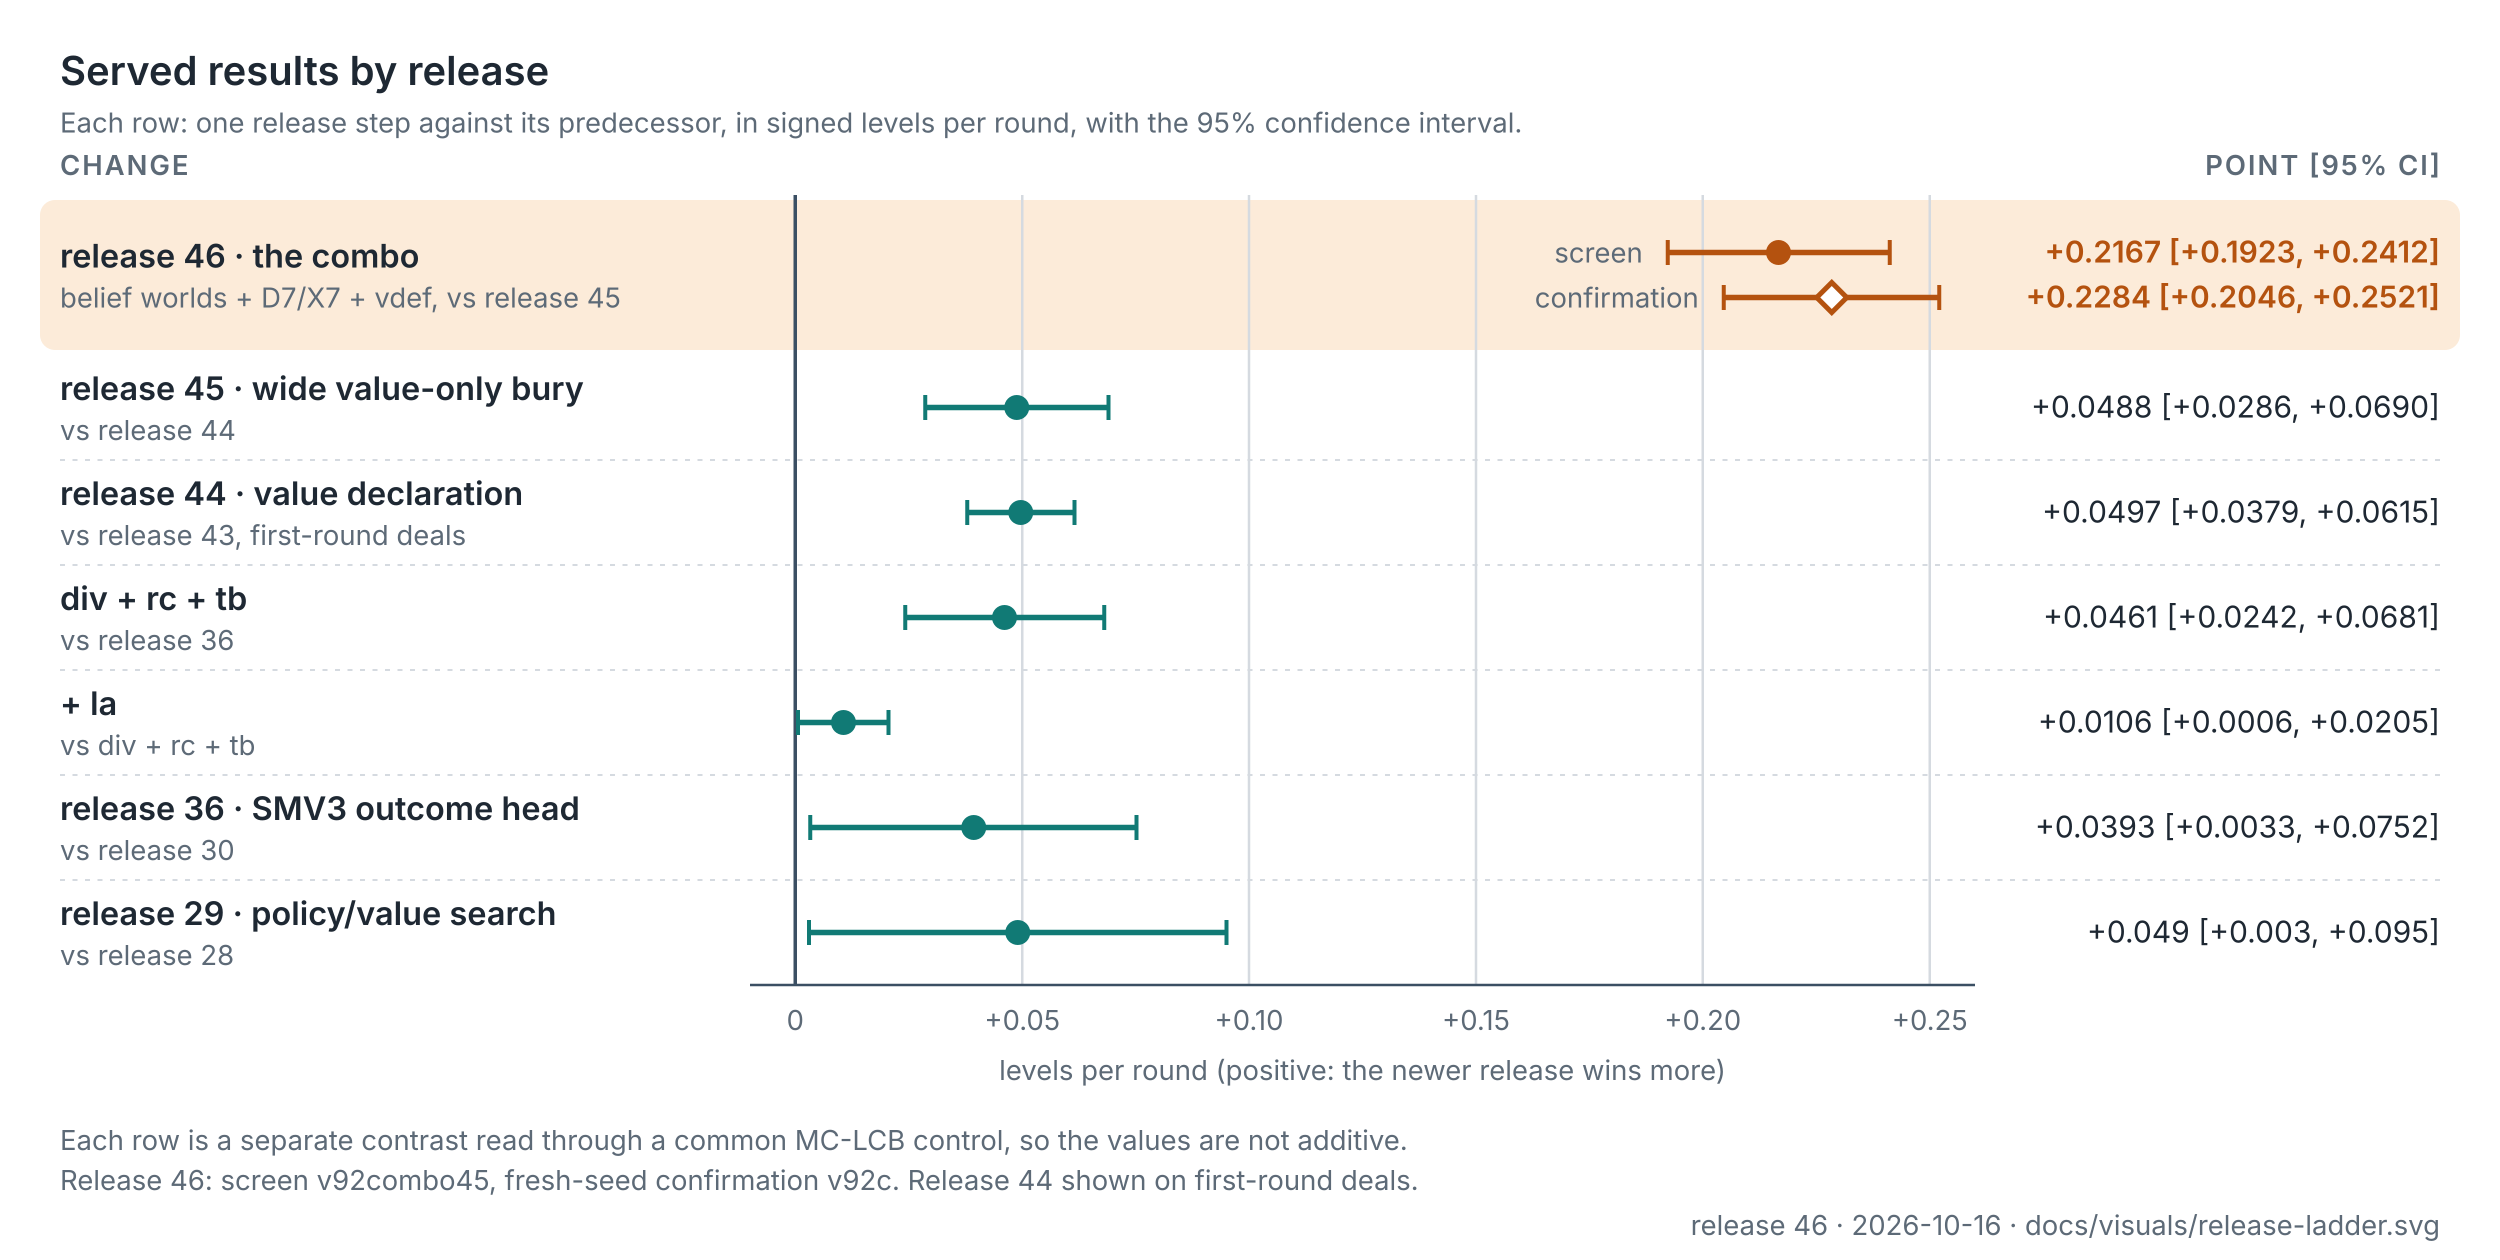
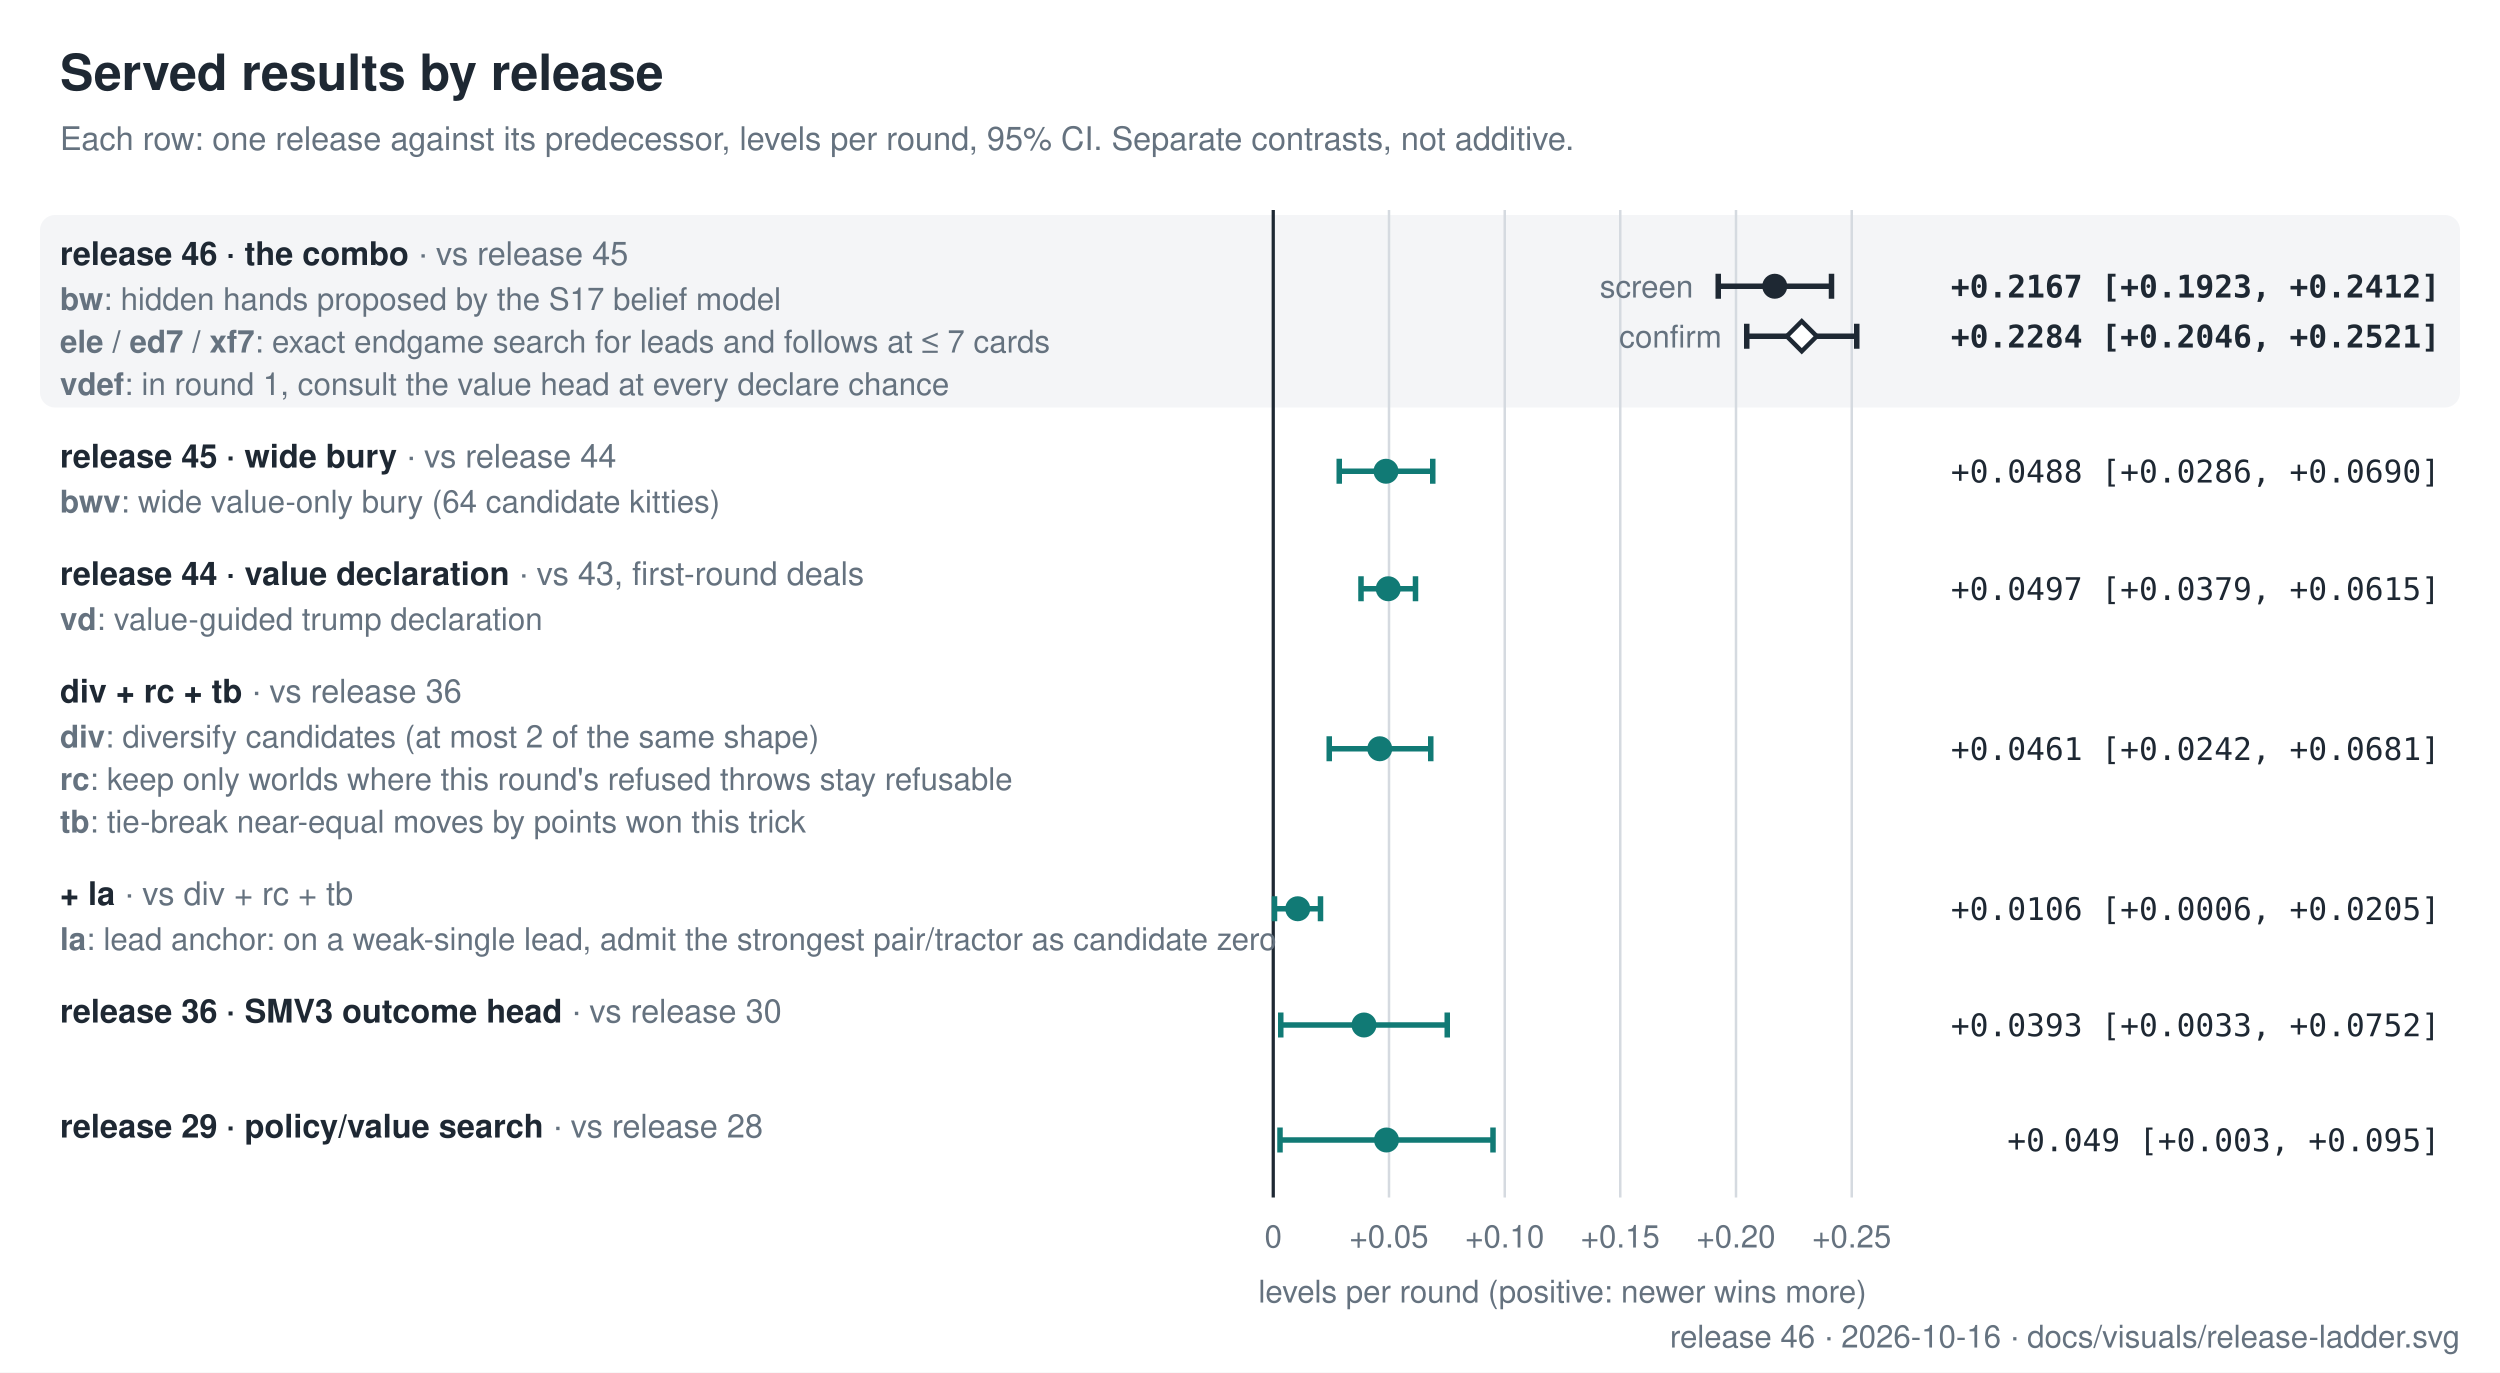
- <svg xmlns="http://www.w3.org/2000/svg" viewBox="0 0 1000 504" width="1000" height="504" role="img" aria-label="Forest plot of served results by release, levels per round with 95% CI: release 46 combo vs 45 +0.2167 [+0.1923, +0.2412], confirmation +0.2284 [+0.2046, +0.2521]; release 45 wide bury vs 44 +0.0488 [+0.0286, +0.0690]; release 44 value declaration vs 43 +0.0497 [+0.0379, +0.0615]; div+rc+tb vs release 36 +0.0461 [+0.0242, +0.0681]; +la +0.0106 [+0.0006, +0.0205]; release 36 SMV3 outcome head vs 30 +0.0393 [+0.0033, +0.0752]; release 29 policy/value search vs 28 +0.049 [+0.003, +0.095]. Separate contrasts through a common MC-LCB control; not additive.">
-   <rect x="0" y="0" width="1000" height="504" fill="#ffffff" />
-   <style>text{font-family:-apple-system,BlinkMacSystemFont,"Segoe UI",system-ui,sans-serif;font-size:12px;fill:#1e2833}.mut{fill:#5d6a77;font-size:11px}.hdr{font-size:11px;font-weight:600;letter-spacing:.07em;fill:#5d6a77}.big{font-size:13px;font-weight:600}.new{fill:#b4520f;font-weight:600}.teal{fill:#117a75;font-weight:600}.ttl{font-size:16px;font-weight:600}.tag{font-size:10px;font-weight:700;letter-spacing:.06em;fill:#ffffff}.num{font-variant-numeric:tabular-nums}</style>
+ <svg xmlns="http://www.w3.org/2000/svg" viewBox="0 0 1000 549" width="1000" height="549" role="img" aria-label="Forest plot of served results by release, levels per round with 95% CI: release 46 combo vs 45 +0.2167 [+0.1923, +0.2412], confirmation +0.2284 [+0.2046, +0.2521]; release 45 wide bury vs 44 +0.0488 [+0.0286, +0.0690]; release 44 value declaration vs 43 +0.0497 [+0.0379, +0.0615]; div+rc+tb vs release 36 +0.0461 [+0.0242, +0.0681]; +la +0.0106 [+0.0006, +0.0205]; release 36 SMV3 outcome head vs 30 +0.0393 [+0.0033, +0.0752]; release 29 policy/value search vs 28 +0.049 [+0.003, +0.095]. Each rule token is glossed under its row. Separate contrasts; not additive.">
+   <style>text{font-family:-apple-system,BlinkMacSystemFont,"Segoe UI",Helvetica,Arial,sans-serif;fill:#1e2833;font-size:13px}.bg{fill:#ffffff}.mut{fill:#65727f}.b{font-weight:600}.ttl{font-size:20px;font-weight:600}.h{font-size:15px;font-weight:600}.hdr{font-size:12.5px;font-weight:600;letter-spacing:.06em;fill:#65727f}.sm{font-size:12.5px}.it{font-style:italic}.edge{stroke:#d5dae0;stroke-width:1.5;fill:none}.edge.strong{stroke:#3b4f63}.edgebel{stroke:#6a4bb0;stroke-width:1.5;fill:none}.edgeex{stroke:#b03a73;stroke-width:1.5;fill:none}.arrow{stroke:#3b4f63;stroke-width:1.6;fill:none}.ah{fill:#3b4f63}.world{fill:#dfe5ec;stroke:#3b4f63;stroke-width:1.3}.worldx{fill:#ffffff;stroke:#d5dae0;stroke-width:1.3}.thumb{stroke:#3b4f63;stroke-width:1.6;stroke-linecap:round}.xmark{stroke:#a63d2f;stroke-width:2;stroke-linecap:round}.badt{fill:#a63d2f}.goodt{fill:#2e7d4f}.cand{fill:#ffffff;stroke:#1e2833;stroke-width:1.5}.card{fill:#ffffff;stroke:#3b4f63;stroke-width:1}.red{fill:#c0392b}.play{fill:#a8741c}.playtrack{fill:#f3e7cc}.net{fill:#117a75}.nett{fill:#117a75}.root{fill:#1e2833}.inkf{fill:#1e2833}.mutf{fill:#65727f}.rulef{fill:#d5dae0}.paperf{fill:#f4f5f7}.panelf{fill:#ffffff}.bel{fill:#6a4bb0}.belt{fill:#6a4bb0}.belsoft{fill:#ece6f7;stroke:#6a4bb0;stroke-width:1.3}.ex{fill:#b03a73}.ext{fill:#b03a73}.exsoft{fill:#f8e6ef;stroke:#b03a73;stroke-width:1.3}.exline{stroke:#b03a73;stroke-width:1.5;fill:none}.exnode{fill:#ffffff;stroke:#b03a73;stroke-width:1.5}.vd{fill:#2a6fb0}.vdt{fill:#2a6fb0}.vdsoft{fill:#e1ecf7;stroke:#2a6fb0;stroke-width:1.3}.wd{fill:#3b4f63}.wdt{fill:#3b4f63}.wdsoft{fill:#dfe5ec;stroke:#3b4f63;stroke-width:1.3}.axis{stroke:#65727f;stroke-width:1;fill:none}.grid{stroke:#d5dae0;stroke-width:1;fill:none}.zero{stroke:#1e2833;stroke-width:1.3;fill:none}.ring{fill:none;stroke:#1e2833;stroke-width:1.8}.ringex{fill:none;stroke:#b03a73;stroke-width:2}.panelbox{fill:#f4f5f7;stroke:#d5dae0;stroke-width:1}.dash{fill:#ffffff;stroke:#3b4f63;stroke-width:1.5;stroke-dasharray:5 4}.stage{fill:#ffffff;stroke:#3b4f63;stroke-width:1.4}.stagej{fill:#dfe5ec;stroke:#3b4f63;stroke-width:1.4}.lineink{stroke:#1e2833;stroke-width:2.2;fill:none}.linemut{stroke:#65727f;stroke-width:1.2;fill:none}.linebel{stroke:#6a4bb0;stroke-width:2.2;fill:none}.linevd{stroke:#2a6fb0;stroke-width:2.2;fill:none}.linewd{stroke:#3b4f63;stroke-width:2.2;fill:none}.lineex{stroke:#b03a73;stroke-width:2.2;fill:none}.linenet{stroke:#117a75;stroke-width:2.2;fill:none}.chipt{font-size:12.5px;font-weight:700;letter-spacing:.05em;fill:#ffffff}.netbox{fill:#d6ecea;stroke:#117a75;stroke-width:1.5}.netlayer{stroke:#117a75;stroke-width:3;stroke-linecap:round}.netwire{stroke:#117a75;stroke-width:0.8;opacity:.6}.cardatt{fill:#ffffff;stroke:#a63d2f;stroke-width:1.3}.cone{fill:#d5dae0;fill-opacity:.35}.conel{stroke:#65727f;stroke-width:1;stroke-dasharray:3 3;fill:none}.mono{font-family:ui-monospace,SFMono-Regular,Menlo,Consolas,monospace}</style>
  <defs>
-     <marker id="a" viewBox="0 0 10 10" refX="9" refY="5" markerWidth="8" markerHeight="8" orient="auto">
-       <path d="M0,0 L10,5 L0,10 z" fill="#3b4f63" />
-     </marker>
-     <marker id="an" viewBox="0 0 10 10" refX="9" refY="5" markerWidth="8" markerHeight="8" orient="auto">
-       <path d="M0,0 L10,5 L0,10 z" fill="#b4520f" />
+     <marker id="ar6" viewBox="0 0 10 10" refX="9" refY="5" markerWidth="7" markerHeight="7" orient="auto">
+       <path d="M0,0 L10,5 L0,10 z" class="ah" />
    </marker>
  </defs>
-   <text x="24" y="34" class="ttl">Served results by release</text>
-   <text x="24" y="53" class="mut">Each row: one release step against its predecessor, in signed levels per round, with the 95% confidence interval.</text>
-   <text x="976" y="70" class="hdr" text-anchor="end">POINT [95% CI]</text>
-   <text x="24" y="70" class="hdr">CHANGE</text>
-   <rect x="16" y="80" width="968" height="60" rx="6" fill="#fcebd9" />
-   <line x1="318.1" y1="78" x2="318.1" y2="394" stroke="#3b4f63" stroke-width="1.4" />
-   <text x="318.1" y="412" class="mut num" text-anchor="middle">0</text>
-   <line x1="408.9" y1="78" x2="408.9" y2="394" stroke="#d5dae0" stroke-width="1" />
-   <text x="408.9" y="412" class="mut num" text-anchor="middle">+0.05</text>
-   <line x1="499.6" y1="78" x2="499.6" y2="394" stroke="#d5dae0" stroke-width="1" />
-   <text x="499.6" y="412" class="mut num" text-anchor="middle">+0.10</text>
-   <line x1="590.4" y1="78" x2="590.4" y2="394" stroke="#d5dae0" stroke-width="1" />
-   <text x="590.4" y="412" class="mut num" text-anchor="middle">+0.15</text>
-   <line x1="681.1" y1="78" x2="681.1" y2="394" stroke="#d5dae0" stroke-width="1" />
-   <text x="681.1" y="412" class="mut num" text-anchor="middle">+0.20</text>
-   <line x1="771.9" y1="78" x2="771.9" y2="394" stroke="#d5dae0" stroke-width="1" />
-   <text x="771.9" y="412" class="mut num" text-anchor="middle">+0.25</text>
-   <line x1="300" y1="394" x2="790" y2="394" stroke="#3b4f63" stroke-width="1" />
-   <text x="545.0" y="432" class="mut" text-anchor="middle">levels per round (positive: the newer release wins more)</text>
-   <text x="24" y="107.0" class="big">release 46 · the combo</text>
-   <text x="24" y="123.0" class="mut">belief worlds + D7/X7 + vdef, vs release 45</text>
-   <line x1="667.1" y1="101.0" x2="755.9" y2="101.0" stroke="#b4520f" stroke-width="2.2" />
-   <line x1="667.1" y1="96.0" x2="667.1" y2="106.0" stroke="#b4520f" stroke-width="1.6" />
-   <line x1="755.9" y1="96.0" x2="755.9" y2="106.0" stroke="#b4520f" stroke-width="1.6" />
-   <circle cx="711.4" cy="101.0" r="5" fill="#b4520f" />
-   <text x="657.1" y="105.0" class="mut" text-anchor="end">screen</text>
-   <text x="976" y="105.0" class="num new" text-anchor="end">+0.2167 [+0.1923, +0.2412]</text>
-   <line x1="689.5" y1="119.0" x2="775.7" y2="119.0" stroke="#b4520f" stroke-width="2.2" />
-   <line x1="689.5" y1="114.0" x2="689.5" y2="124.0" stroke="#b4520f" stroke-width="1.6" />
-   <line x1="775.7" y1="114.0" x2="775.7" y2="124.0" stroke="#b4520f" stroke-width="1.6" />
-   <path d="M732.7,113.0 L738.7,119.0 L732.7,125.0 L726.7,119.0 z" fill="#ffffff" stroke="#b4520f" stroke-width="2" />
-   <text x="679.5" y="123.0" class="mut" text-anchor="end">confirmation</text>
-   <text x="976" y="123.0" class="num new" text-anchor="end">+0.2284 [+0.2046, +0.2521]</text>
-   <line x1="24" y1="184" x2="976" y2="184" stroke="#d5dae0" stroke-width="0.8" stroke-dasharray="2 3" />
-   <text x="24" y="160.0" class="big">release 45 · wide value-only bury</text>
-   <text x="24" y="176.0" class="mut">vs release 44</text>
-   <line x1="370.1" y1="163.0" x2="443.4" y2="163.0" stroke="#117a75" stroke-width="2.2" />
-   <line x1="370.1" y1="158.0" x2="370.1" y2="168.0" stroke="#117a75" stroke-width="1.6" />
-   <line x1="443.4" y1="158.0" x2="443.4" y2="168.0" stroke="#117a75" stroke-width="1.6" />
-   <circle cx="406.7" cy="163.0" r="5" fill="#117a75" />
-   <text x="976" y="167.0" class="num" text-anchor="end">+0.0488 [+0.0286, +0.0690]</text>
-   <line x1="24" y1="226" x2="976" y2="226" stroke="#d5dae0" stroke-width="0.8" stroke-dasharray="2 3" />
-   <text x="24" y="202.0" class="big">release 44 · value declaration</text>
-   <text x="24" y="218.0" class="mut">vs release 43, first-round deals</text>
-   <line x1="386.9" y1="205.0" x2="429.8" y2="205.0" stroke="#117a75" stroke-width="2.2" />
-   <line x1="386.9" y1="200.0" x2="386.9" y2="210.0" stroke="#117a75" stroke-width="1.6" />
-   <line x1="429.8" y1="200.0" x2="429.8" y2="210.0" stroke="#117a75" stroke-width="1.6" />
-   <circle cx="408.3" cy="205.0" r="5" fill="#117a75" />
-   <text x="976" y="209.0" class="num" text-anchor="end">+0.0497 [+0.0379, +0.0615]</text>
-   <line x1="24" y1="268" x2="976" y2="268" stroke="#d5dae0" stroke-width="0.8" stroke-dasharray="2 3" />
-   <text x="24" y="244.0" class="big">div + rc + tb</text>
-   <text x="24" y="260.0" class="mut">vs release 36</text>
-   <line x1="362.1" y1="247.0" x2="441.7" y2="247.0" stroke="#117a75" stroke-width="2.2" />
-   <line x1="362.1" y1="242.0" x2="362.1" y2="252.0" stroke="#117a75" stroke-width="1.6" />
-   <line x1="441.7" y1="242.0" x2="441.7" y2="252.0" stroke="#117a75" stroke-width="1.6" />
-   <circle cx="401.8" cy="247.0" r="5" fill="#117a75" />
-   <text x="976" y="251.0" class="num" text-anchor="end">+0.0461 [+0.0242, +0.0681]</text>
-   <line x1="24" y1="310" x2="976" y2="310" stroke="#d5dae0" stroke-width="0.8" stroke-dasharray="2 3" />
-   <text x="24" y="286.0" class="big">+ la</text>
-   <text x="24" y="302.0" class="mut">vs div + rc + tb</text>
-   <line x1="319.2" y1="289.0" x2="355.4" y2="289.0" stroke="#117a75" stroke-width="2.2" />
-   <line x1="319.2" y1="284.0" x2="319.2" y2="294.0" stroke="#117a75" stroke-width="1.6" />
-   <line x1="355.4" y1="284.0" x2="355.4" y2="294.0" stroke="#117a75" stroke-width="1.6" />
-   <circle cx="337.4" cy="289.0" r="5" fill="#117a75" />
-   <text x="976" y="293.0" class="num" text-anchor="end">+0.0106 [+0.0006, +0.0205]</text>
-   <line x1="24" y1="352" x2="976" y2="352" stroke="#d5dae0" stroke-width="0.8" stroke-dasharray="2 3" />
-   <text x="24" y="328.0" class="big">release 36 · SMV3 outcome head</text>
-   <text x="24" y="344.0" class="mut">vs release 30</text>
-   <line x1="324.1" y1="331.0" x2="454.6" y2="331.0" stroke="#117a75" stroke-width="2.2" />
-   <line x1="324.1" y1="326.0" x2="324.1" y2="336.0" stroke="#117a75" stroke-width="1.6" />
-   <line x1="454.6" y1="326.0" x2="454.6" y2="336.0" stroke="#117a75" stroke-width="1.6" />
-   <circle cx="389.5" cy="331.0" r="5" fill="#117a75" />
-   <text x="976" y="335.0" class="num" text-anchor="end">+0.0393 [+0.0033, +0.0752]</text>
-   <text x="24" y="370.0" class="big">release 29 · policy/value search</text>
-   <text x="24" y="386.0" class="mut">vs release 28</text>
-   <line x1="323.6" y1="373.0" x2="490.6" y2="373.0" stroke="#117a75" stroke-width="2.2" />
-   <line x1="323.6" y1="368.0" x2="323.6" y2="378.0" stroke="#117a75" stroke-width="1.6" />
-   <line x1="490.6" y1="368.0" x2="490.6" y2="378.0" stroke="#117a75" stroke-width="1.6" />
-   <circle cx="407.1" cy="373.0" r="5" fill="#117a75" />
-   <text x="976" y="377.0" class="num" text-anchor="end">+0.049 [+0.003, +0.095]</text>
-   <text x="24" y="460" class="mut">Each row is a separate contrast read through a common MC-LCB control, so the values are not additive.</text>
-   <text x="24" y="476" class="mut">Release 46: screen v92combo45, fresh-seed confirmation v92c. Release 44 shown on first-round deals.</text>
-   <text x="976" y="494" class="mut" text-anchor="end">release 46 · 2026-10-16 · docs/visuals/release-ladder.svg</text>
+   <rect x="0.0" y="0.0" width="1000.0" height="549.0" class="bg" />
+   <text x="24.0" y="36.0" class="ttl">Served results by release</text>
+   <text x="24.0" y="60.0" class="mut">Each row: one release against its predecessor, levels per round, 95% CI. Separate contrasts, not additive.</text>
+   <rect x="16.0" y="86.0" width="968.0" height="77.0" rx="6" class="paperf" />
+   <line x1="509.3" y1="84.0" x2="509.3" y2="479.0" class="zero" />
+   <text x="509.3" y="499.0" class="sm mut" text-anchor="middle">0</text>
+   <line x1="555.6" y1="84.0" x2="555.6" y2="479.0" class="grid" />
+   <text x="555.6" y="499.0" class="sm mut" text-anchor="middle">+0.05</text>
+   <line x1="601.9" y1="84.0" x2="601.9" y2="479.0" class="grid" />
+   <text x="601.9" y="499.0" class="sm mut" text-anchor="middle">+0.10</text>
+   <line x1="648.1" y1="84.0" x2="648.1" y2="479.0" class="grid" />
+   <text x="648.1" y="499.0" class="sm mut" text-anchor="middle">+0.15</text>
+   <line x1="694.4" y1="84.0" x2="694.4" y2="479.0" class="grid" />
+   <text x="694.4" y="499.0" class="sm mut" text-anchor="middle">+0.20</text>
+   <line x1="740.7" y1="84.0" x2="740.7" y2="479.0" class="grid" />
+   <text x="740.7" y="499.0" class="sm mut" text-anchor="middle">+0.25</text>
+   <text x="625.0" y="521.0" class="sm mut" text-anchor="middle">levels per round (positive: newer wins more)</text>
+   <text x="24.0" y="106.0" class="b">release 46 · the combo <tspan class="mut" style="font-weight:400">· vs release 45</tspan>
+   </text>
+   <text x="24.0" y="124.0" class="sm mut">
+     <tspan class="b">bw</tspan>: hidden hands proposed by the S17 belief model</text>
+   <text x="24.0" y="141.0" class="sm mut">
+     <tspan class="b">ele / ed7 / xf7</tspan>: exact endgame search for leads and follows at ≤ 7 cards</text>
+   <text x="24.0" y="158.0" class="sm mut">
+     <tspan class="b">vdef</tspan>: in round 1, consult the value head at every declare chance</text>
+   <line x1="687.3" y1="114.5" x2="732.6" y2="114.5" class="lineink" />
+   <line x1="687.3" y1="109.5" x2="687.3" y2="119.5" class="lineink" />
+   <line x1="732.6" y1="109.5" x2="732.6" y2="119.5" class="lineink" />
+   <circle cx="709.9" cy="114.5" r="5" class="inkf" />
+   <text x="677.3" y="119.0" class="sm mut" text-anchor="end">screen</text>
+   <text x="976.0" y="119.0" class="mono sm b" text-anchor="end">+0.2167 [+0.1923, +0.2412]</text>
+   <line x1="698.7" y1="134.5" x2="742.7" y2="134.5" class="lineink" />
+   <line x1="698.7" y1="129.5" x2="698.7" y2="139.5" class="lineink" />
+   <line x1="742.7" y1="129.5" x2="742.7" y2="139.5" class="lineink" />
+   <path d="M720.7,128.5 L726.7,134.5 L720.7,140.5 L714.7,134.5 z" class="panelf" />
+   <path d="M720.7,128.5 L726.7,134.5 L720.7,140.5 L714.7,134.5 z" class="ring" />
+   <text x="688.7" y="139.0" class="sm mut" text-anchor="end">confirm</text>
+   <text x="976.0" y="139.0" class="mono sm b" text-anchor="end">+0.2284 [+0.2046, +0.2521]</text>
+   <text x="24.0" y="187.0" class="b">release 45 · wide bury <tspan class="mut" style="font-weight:400">· vs release 44</tspan>
+   </text>
+   <text x="24.0" y="205.0" class="sm mut">
+     <tspan class="b">bwv</tspan>: wide value-only bury (64 candidate kitties)</text>
+   <line x1="535.7" y1="188.5" x2="573.1" y2="188.5" class="linenet" />
+   <line x1="535.7" y1="183.5" x2="535.7" y2="193.5" class="linenet" />
+   <line x1="573.1" y1="183.5" x2="573.1" y2="193.5" class="linenet" />
+   <circle cx="554.4" cy="188.5" r="5" class="net" />
+   <text x="976.0" y="193.0" class="mono sm" text-anchor="end">+0.0488 [+0.0286, +0.0690]</text>
+   <text x="24.0" y="234.0" class="b">release 44 · value declaration <tspan class="mut" style="font-weight:400">· vs 43, first-round deals</tspan>
+   </text>
+   <text x="24.0" y="252.0" class="sm mut">
+     <tspan class="b">vd</tspan>: value-guided trump declaration</text>
+   <line x1="544.4" y1="235.5" x2="566.2" y2="235.5" class="linenet" />
+   <line x1="544.4" y1="230.5" x2="544.4" y2="240.5" class="linenet" />
+   <line x1="566.2" y1="230.5" x2="566.2" y2="240.5" class="linenet" />
+   <circle cx="555.3" cy="235.5" r="5" class="net" />
+   <text x="976.0" y="240.0" class="mono sm" text-anchor="end">+0.0497 [+0.0379, +0.0615]</text>
+   <text x="24.0" y="281.0" class="b">div + rc + tb <tspan class="mut" style="font-weight:400">· vs release 36</tspan>
+   </text>
+   <text x="24.0" y="299.0" class="sm mut">
+     <tspan class="b">div</tspan>: diversify candidates (at most 2 of the same shape)</text>
+   <text x="24.0" y="316.0" class="sm mut">
+     <tspan class="b">rc</tspan>: keep only worlds where this round's refused throws stay refusable</text>
+   <text x="24.0" y="333.0" class="sm mut">
+     <tspan class="b">tb</tspan>: tie-break near-equal moves by points won this trick</text>
+   <line x1="531.7" y1="299.5" x2="572.3" y2="299.5" class="linenet" />
+   <line x1="531.7" y1="294.5" x2="531.7" y2="304.5" class="linenet" />
+   <line x1="572.3" y1="294.5" x2="572.3" y2="304.5" class="linenet" />
+   <circle cx="551.9" cy="299.5" r="5" class="net" />
+   <text x="976.0" y="304.0" class="mono sm" text-anchor="end">+0.0461 [+0.0242, +0.0681]</text>
+   <text x="24.0" y="362.0" class="b">+ la <tspan class="mut" style="font-weight:400">· vs div + rc + tb</tspan>
+   </text>
+   <text x="24.0" y="380.0" class="sm mut">
+     <tspan class="b">la</tspan>: lead anchor: on a weak-single lead, admit the strongest pair/tractor as candidate zero</text>
+   <line x1="509.8" y1="363.5" x2="528.2" y2="363.5" class="linenet" />
+   <line x1="509.8" y1="358.5" x2="509.8" y2="368.5" class="linenet" />
+   <line x1="528.2" y1="358.5" x2="528.2" y2="368.5" class="linenet" />
+   <circle cx="519.1" cy="363.5" r="5" class="net" />
+   <text x="976.0" y="368.0" class="mono sm" text-anchor="end">+0.0106 [+0.0006, +0.0205]</text>
+   <text x="24.0" y="409.0" class="b">release 36 · SMV3 outcome head <tspan class="mut" style="font-weight:400">· vs release 30</tspan>
+   </text>
+   <line x1="512.3" y1="410.0" x2="578.9" y2="410.0" class="linenet" />
+   <line x1="512.3" y1="405.0" x2="512.3" y2="415.0" class="linenet" />
+   <line x1="578.9" y1="405.0" x2="578.9" y2="415.0" class="linenet" />
+   <circle cx="545.6" cy="410.0" r="5" class="net" />
+   <text x="976.0" y="414.5" class="mono sm" text-anchor="end">+0.0393 [+0.0033, +0.0752]</text>
+   <text x="24.0" y="455.0" class="b">release 29 · policy/value search <tspan class="mut" style="font-weight:400">· vs release 28</tspan>
+   </text>
+   <line x1="512.0" y1="456.0" x2="597.2" y2="456.0" class="linenet" />
+   <line x1="512.0" y1="451.0" x2="512.0" y2="461.0" class="linenet" />
+   <line x1="597.2" y1="451.0" x2="597.2" y2="461.0" class="linenet" />
+   <circle cx="554.6" cy="456.0" r="5" class="net" />
+   <text x="976.0" y="460.5" class="mono sm" text-anchor="end">+0.049 [+0.003, +0.095]</text>
+   <text x="984.0" y="539.0" class="mut sm" text-anchor="end">release 46 · 2026-10-16 · docs/visuals/release-ladder.svg</text>
</svg>
